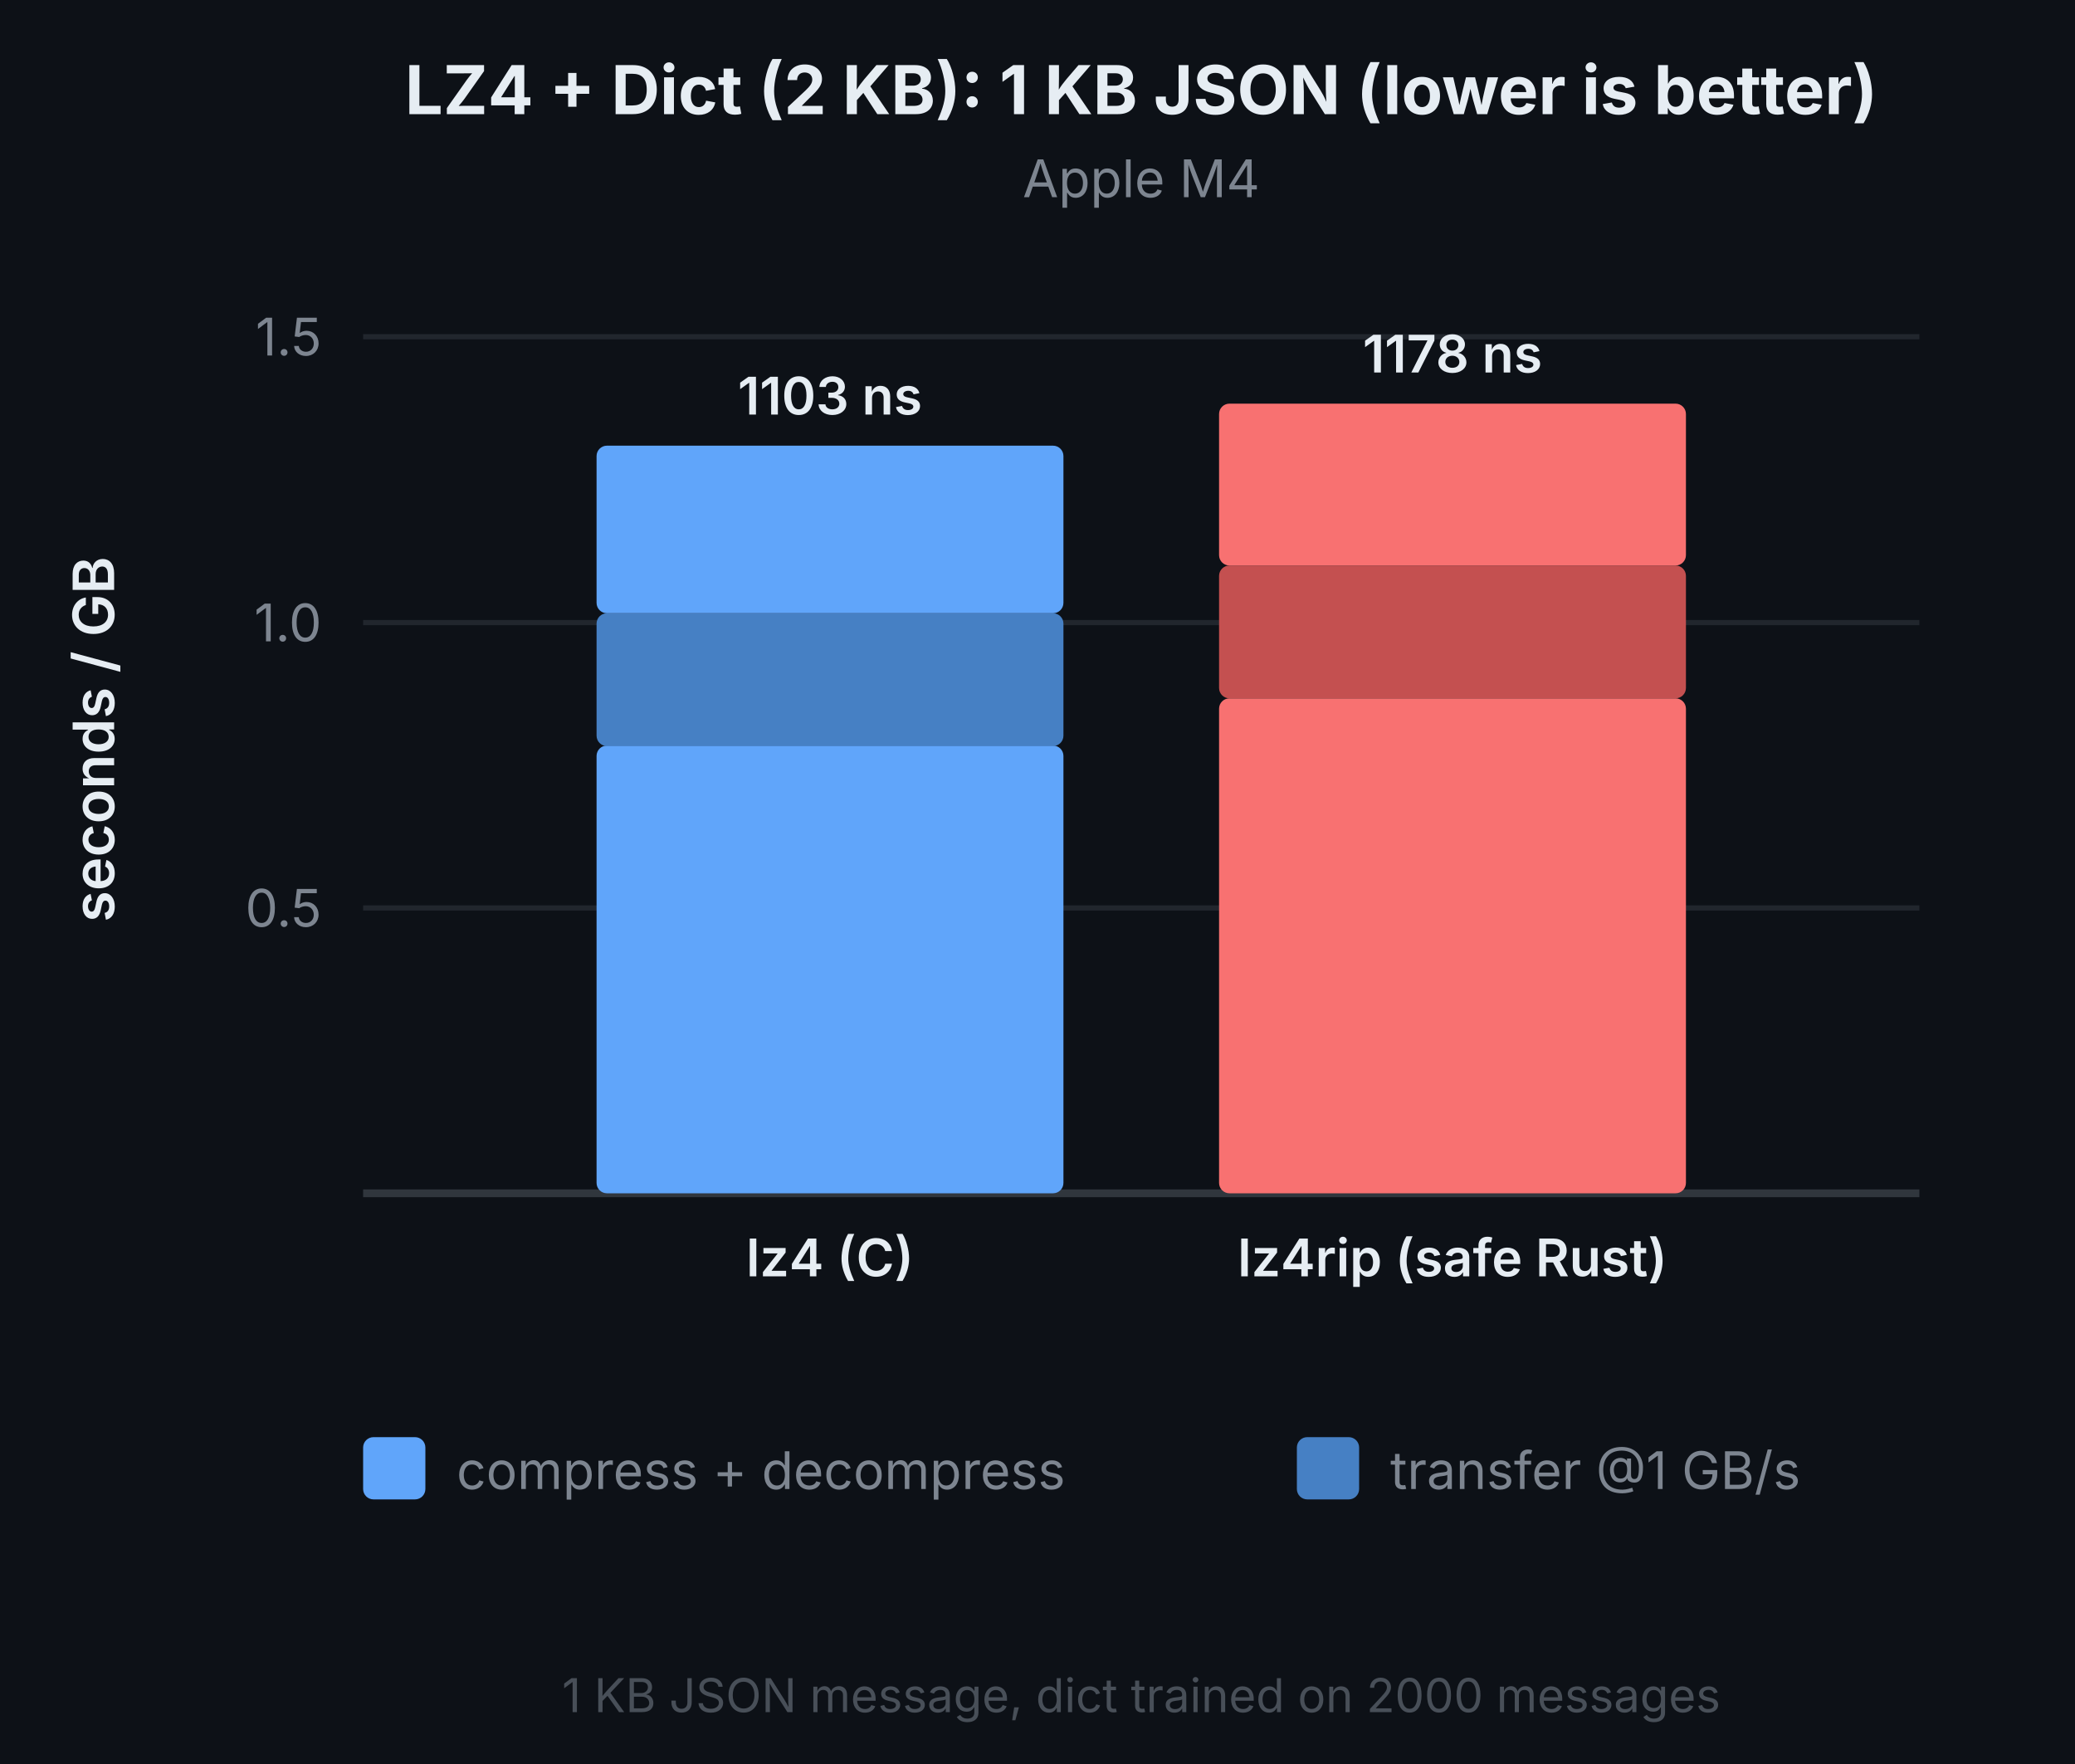
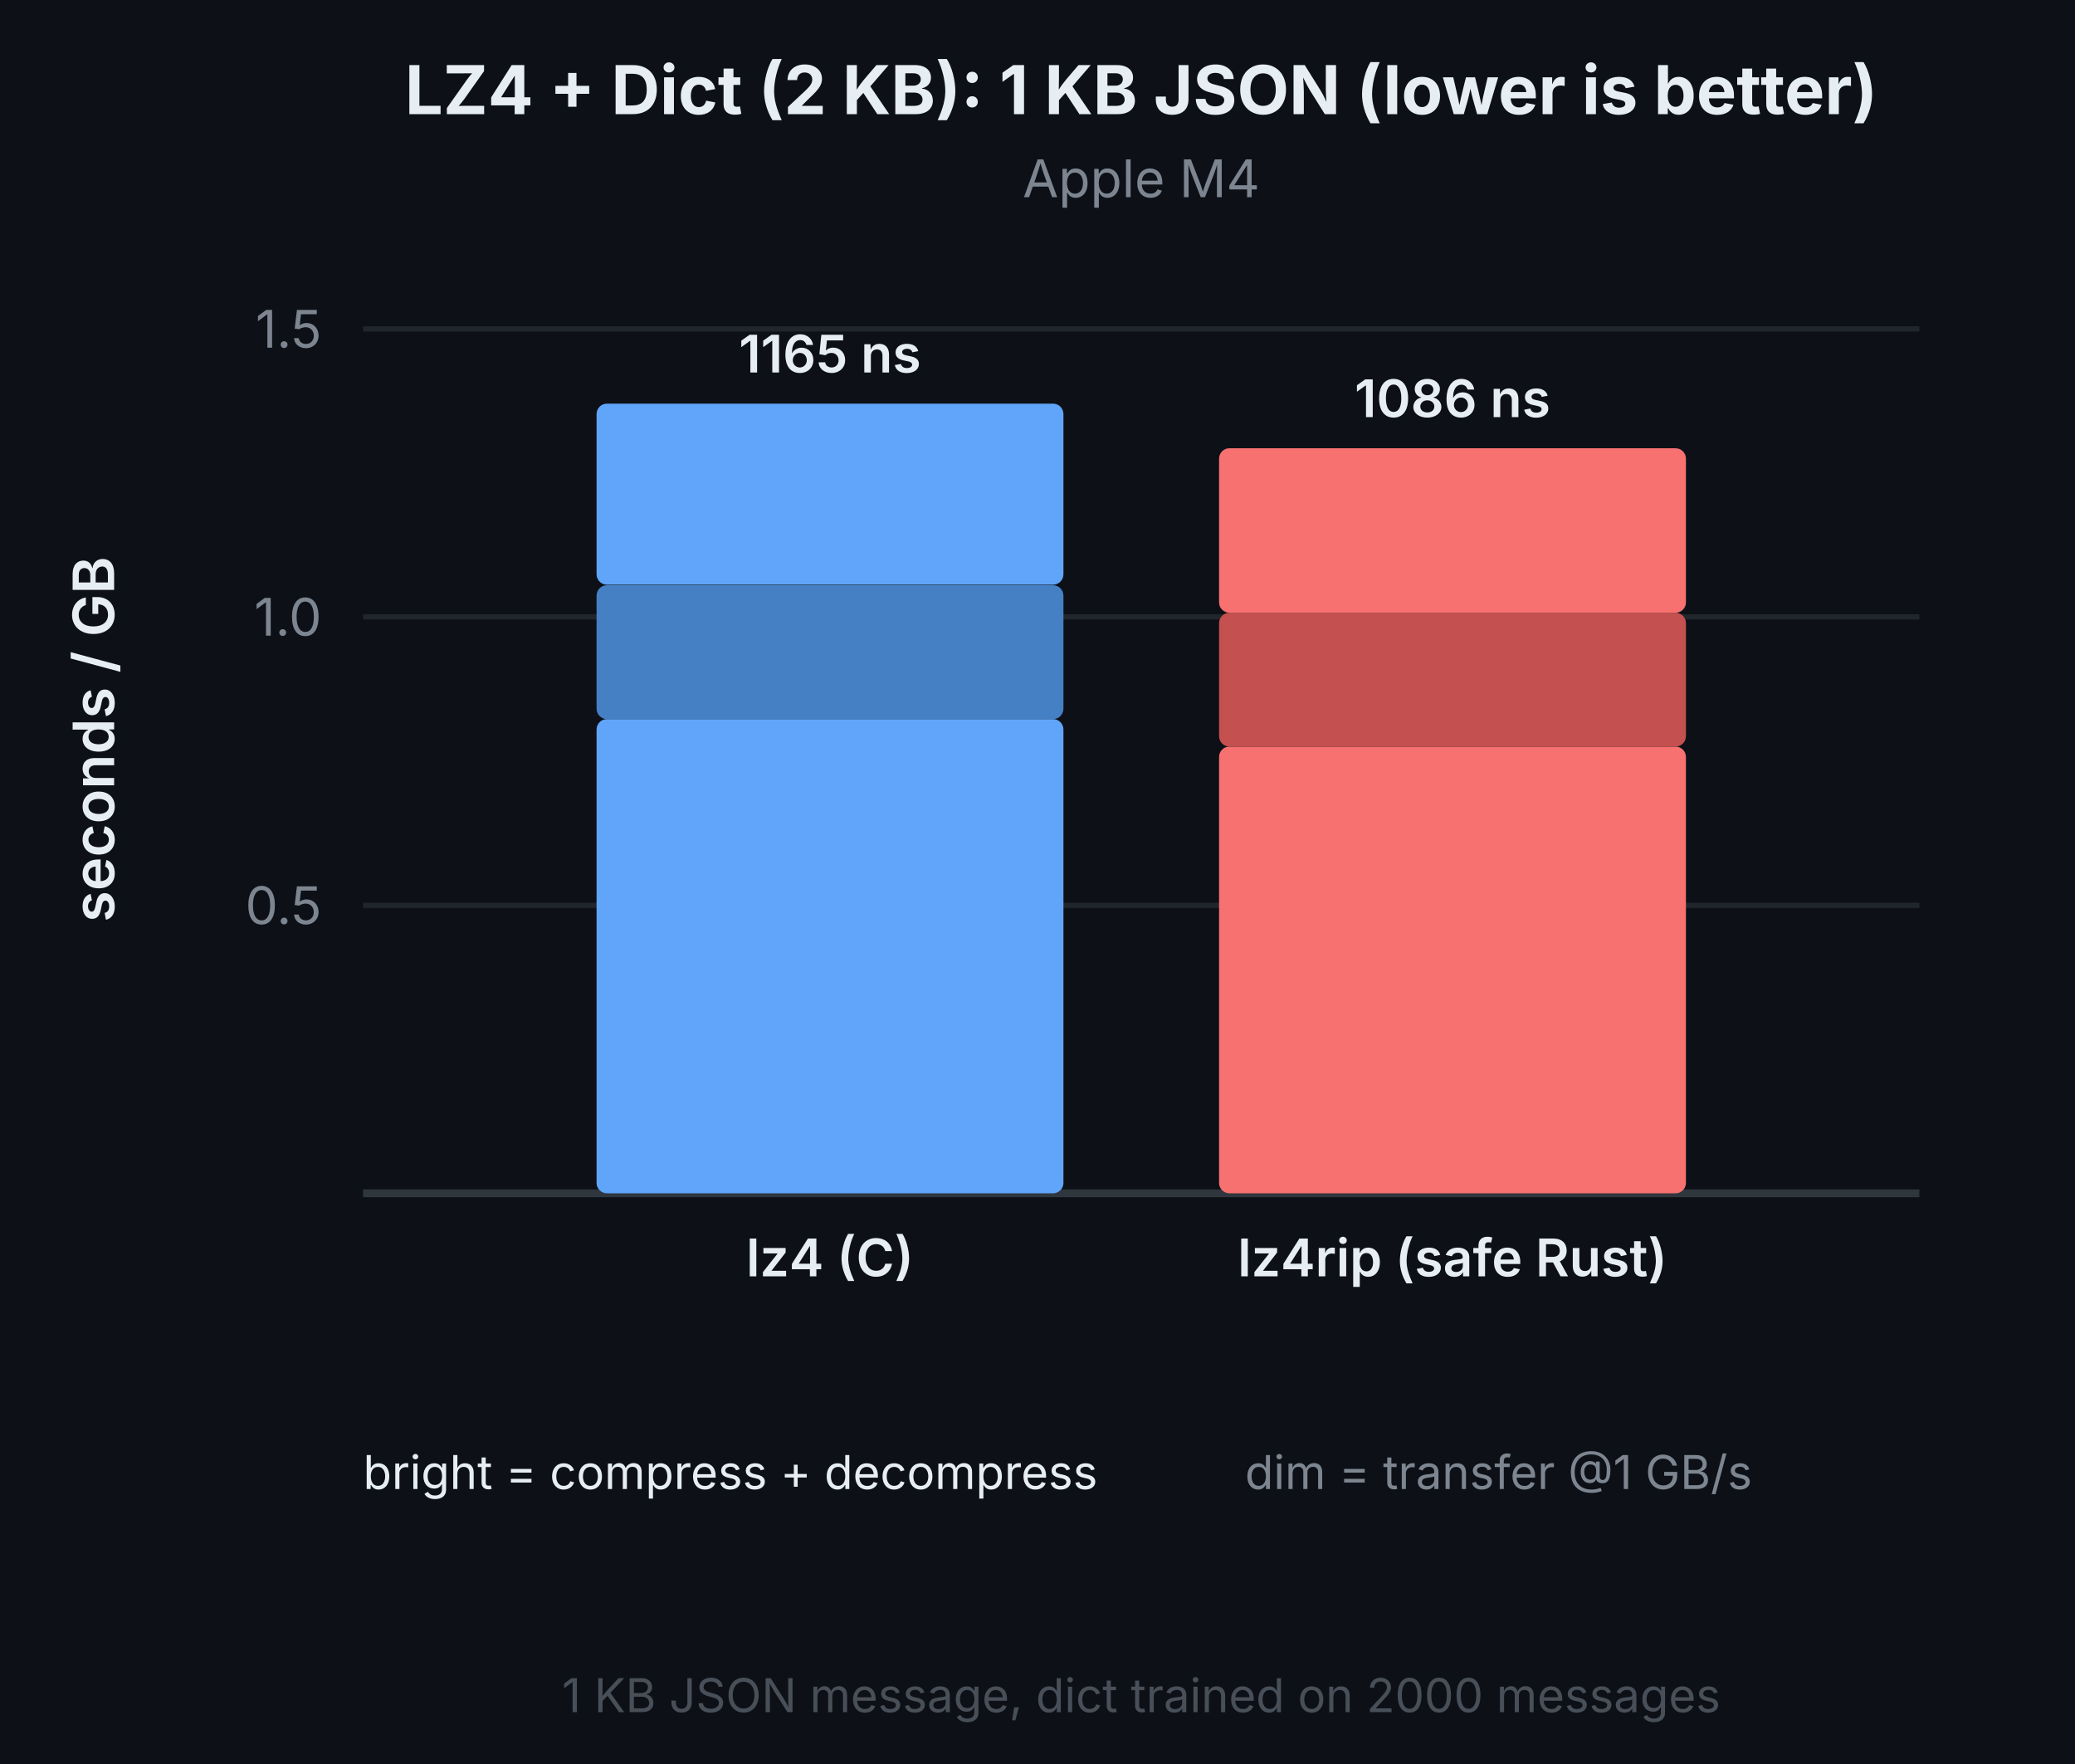
<svg xmlns="http://www.w3.org/2000/svg" viewBox="0 0 400 340" font-family="system-ui, -apple-system, sans-serif">
  <rect width="400" height="340" fill="#0d1117" />
  <text x="220.0" y="22" text-anchor="middle" fill="#e6edf3" font-size="13" font-weight="700">LZ4 + Dict (2 KB): 1 KB JSON (lower is better)</text>
  <text x="220.0" y="38" text-anchor="middle" fill="#7d8590" font-size="10">Apple M4</text>
-   <line x1="70" y1="175.0" x2="370" y2="175.0" stroke="#21262d" stroke-width="1" />
-   <text x="62" y="175.0" text-anchor="end" dominant-baseline="middle" fill="#7d8590" font-size="10">0.5</text>
-   <line x1="70" y1="120.0" x2="370" y2="120.0" stroke="#21262d" stroke-width="1" />
-   <text x="62" y="120.0" text-anchor="end" dominant-baseline="middle" fill="#7d8590" font-size="10">1.0</text>
-   <line x1="70" y1="64.9" x2="370" y2="64.9" stroke="#21262d" stroke-width="1" />
-   <text x="62" y="64.9" text-anchor="end" dominant-baseline="middle" fill="#7d8590" font-size="10">1.5</text>
+   <line x1="70" y1="174.5" x2="370" y2="174.5" stroke="#21262d" stroke-width="1" />
+   <text x="62" y="174.5" text-anchor="end" dominant-baseline="middle" fill="#7d8590" font-size="10">0.5</text>
+   <line x1="70" y1="118.9" x2="370" y2="118.9" stroke="#21262d" stroke-width="1" />
+   <text x="62" y="118.9" text-anchor="end" dominant-baseline="middle" fill="#7d8590" font-size="10">1.0</text>
+   <line x1="70" y1="63.4" x2="370" y2="63.4" stroke="#21262d" stroke-width="1" />
+   <text x="62" y="63.4" text-anchor="end" dominant-baseline="middle" fill="#7d8590" font-size="10">1.5</text>
  <line x1="70" y1="230" x2="370" y2="230" stroke="#30363d" stroke-width="1.5" />
  <text x="22" y="142.5" text-anchor="middle" fill="#e6edf3" font-size="11" font-weight="600" transform="rotate(-90,22,142.5)">seconds / GB</text>
-   <rect x="115.0" y="143.7" width="90.0" height="86.3" fill="#60a5fa" rx="2" />
-   <rect x="115.0" y="118.2" width="90.0" height="25.6" fill="#4680c4" rx="2" />
-   <rect x="115.0" y="85.9" width="90.0" height="32.3" fill="#60a5fa" rx="2" />
-   <text x="160.0" y="79.9" text-anchor="middle" fill="#e6edf3" font-size="10" font-weight="600">1103 ns</text>
-   <rect x="235.0" y="134.6" width="90.0" height="95.4" fill="#f87171" rx="2" />
-   <rect x="235.0" y="109.0" width="90.0" height="25.6" fill="#c45050" rx="2" />
-   <rect x="235.0" y="77.8" width="90.0" height="31.2" fill="#f87171" rx="2" />
-   <text x="280.0" y="71.8" text-anchor="middle" fill="#e6edf3" font-size="10" font-weight="600">1178 ns</text>
+   <rect x="115.0" y="138.6" width="90.0" height="91.4" fill="#60a5fa" rx="2" />
+   <rect x="115.0" y="112.8" width="90.0" height="25.8" fill="#4680c4" rx="2" />
+   <rect x="115.0" y="77.8" width="90.0" height="34.9" fill="#60a5fa" rx="2" />
+   <text x="160.0" y="71.8" text-anchor="middle" fill="#e6edf3" font-size="10" font-weight="600">1165 ns</text>
+   <rect x="235.0" y="143.9" width="90.0" height="86.1" fill="#f87171" rx="2" />
+   <rect x="235.0" y="118.1" width="90.0" height="25.8" fill="#c45050" rx="2" />
+   <rect x="235.0" y="86.4" width="90.0" height="31.7" fill="#f87171" rx="2" />
+   <text x="280.0" y="80.4" text-anchor="middle" fill="#e6edf3" font-size="10" font-weight="600">1086 ns</text>
  <text x="160.0" y="246" text-anchor="middle" fill="#e6edf3" font-size="10" font-weight="600">lz4 (C)</text>
  <text x="280.0" y="246" text-anchor="middle" fill="#e6edf3" font-size="10" font-weight="600">lz4rip (safe Rust)</text>
-   <rect x="70" y="277" width="12" height="12" fill="#60a5fa" rx="2" />
-   <text x="88" y="287" fill="#7d8590" font-size="10">compress + decompress</text>
-   <rect x="250" y="277" width="12" height="12" fill="#4680c4" rx="2" />
-   <text x="268" y="287" fill="#7d8590" font-size="10">transfer @1 GB/s</text>
+   <text x="70" y="287" fill="#e6edf3" font-size="9">bright = compress + decompress</text>
+   <text x="240" y="287" fill="#7d8590" font-size="9">dim = transfer @1 GB/s</text>
  <text x="220.0" y="330" text-anchor="middle" fill="#484f58" font-size="9">1 KB JSON message, dict trained on 2000 messages</text>
</svg>
